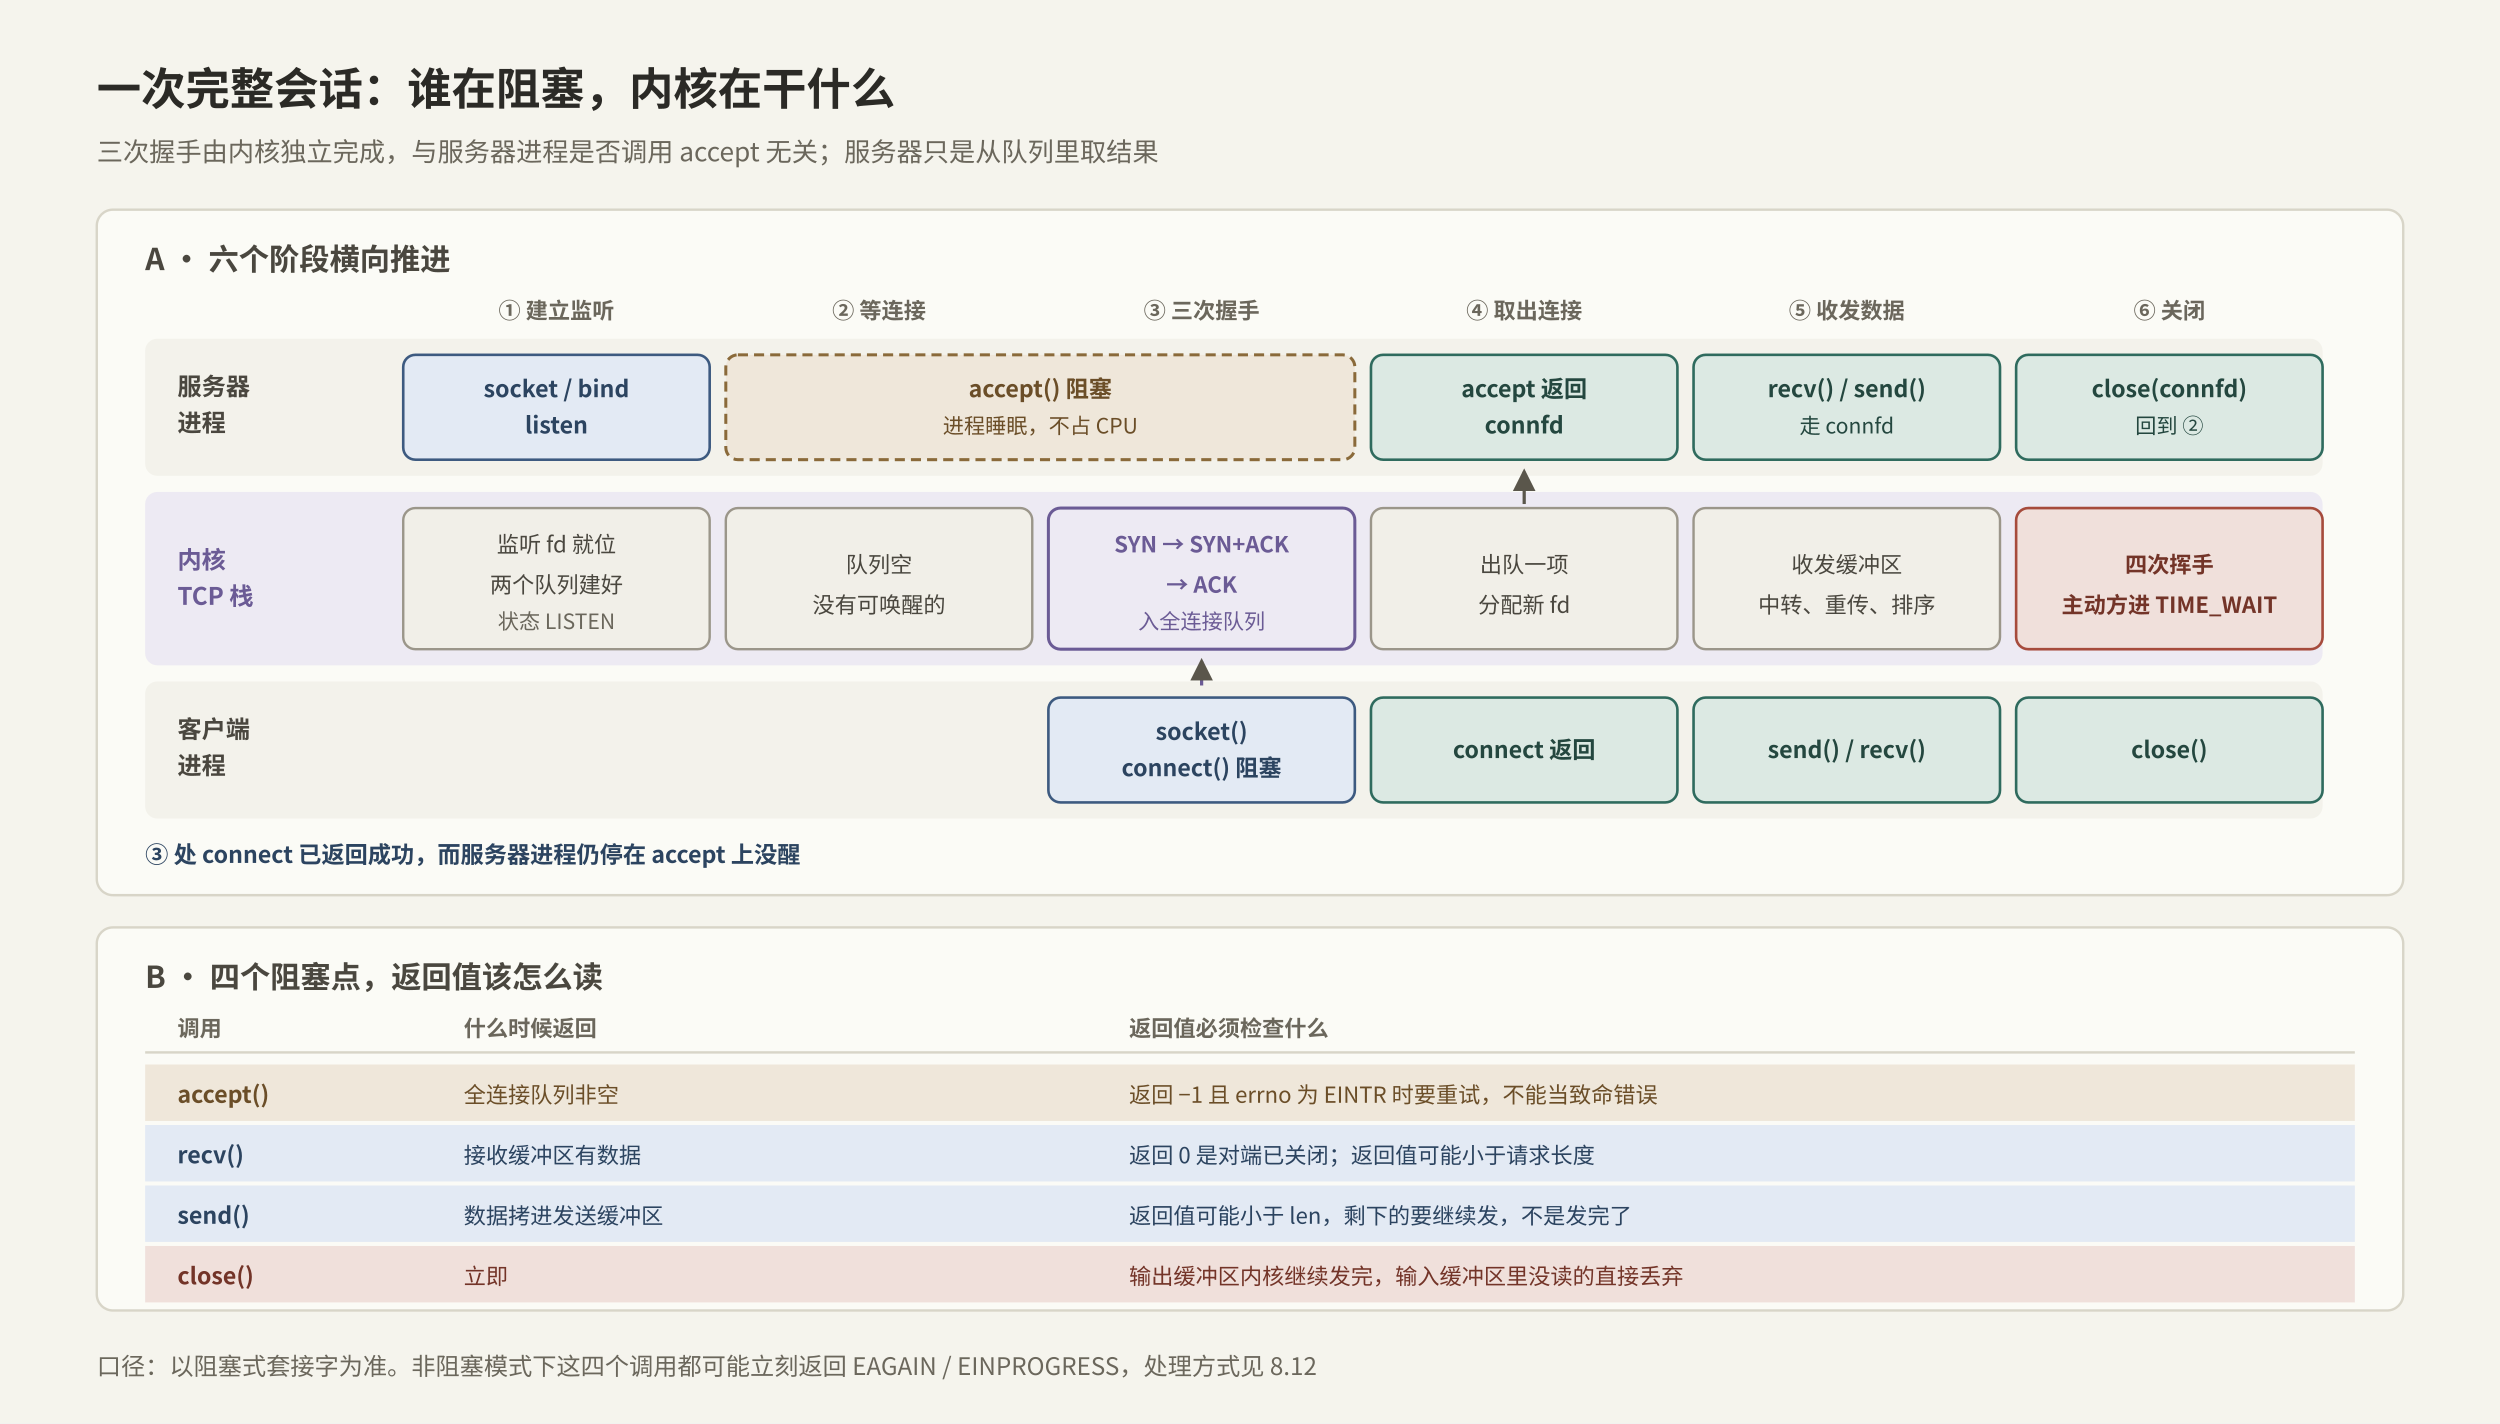
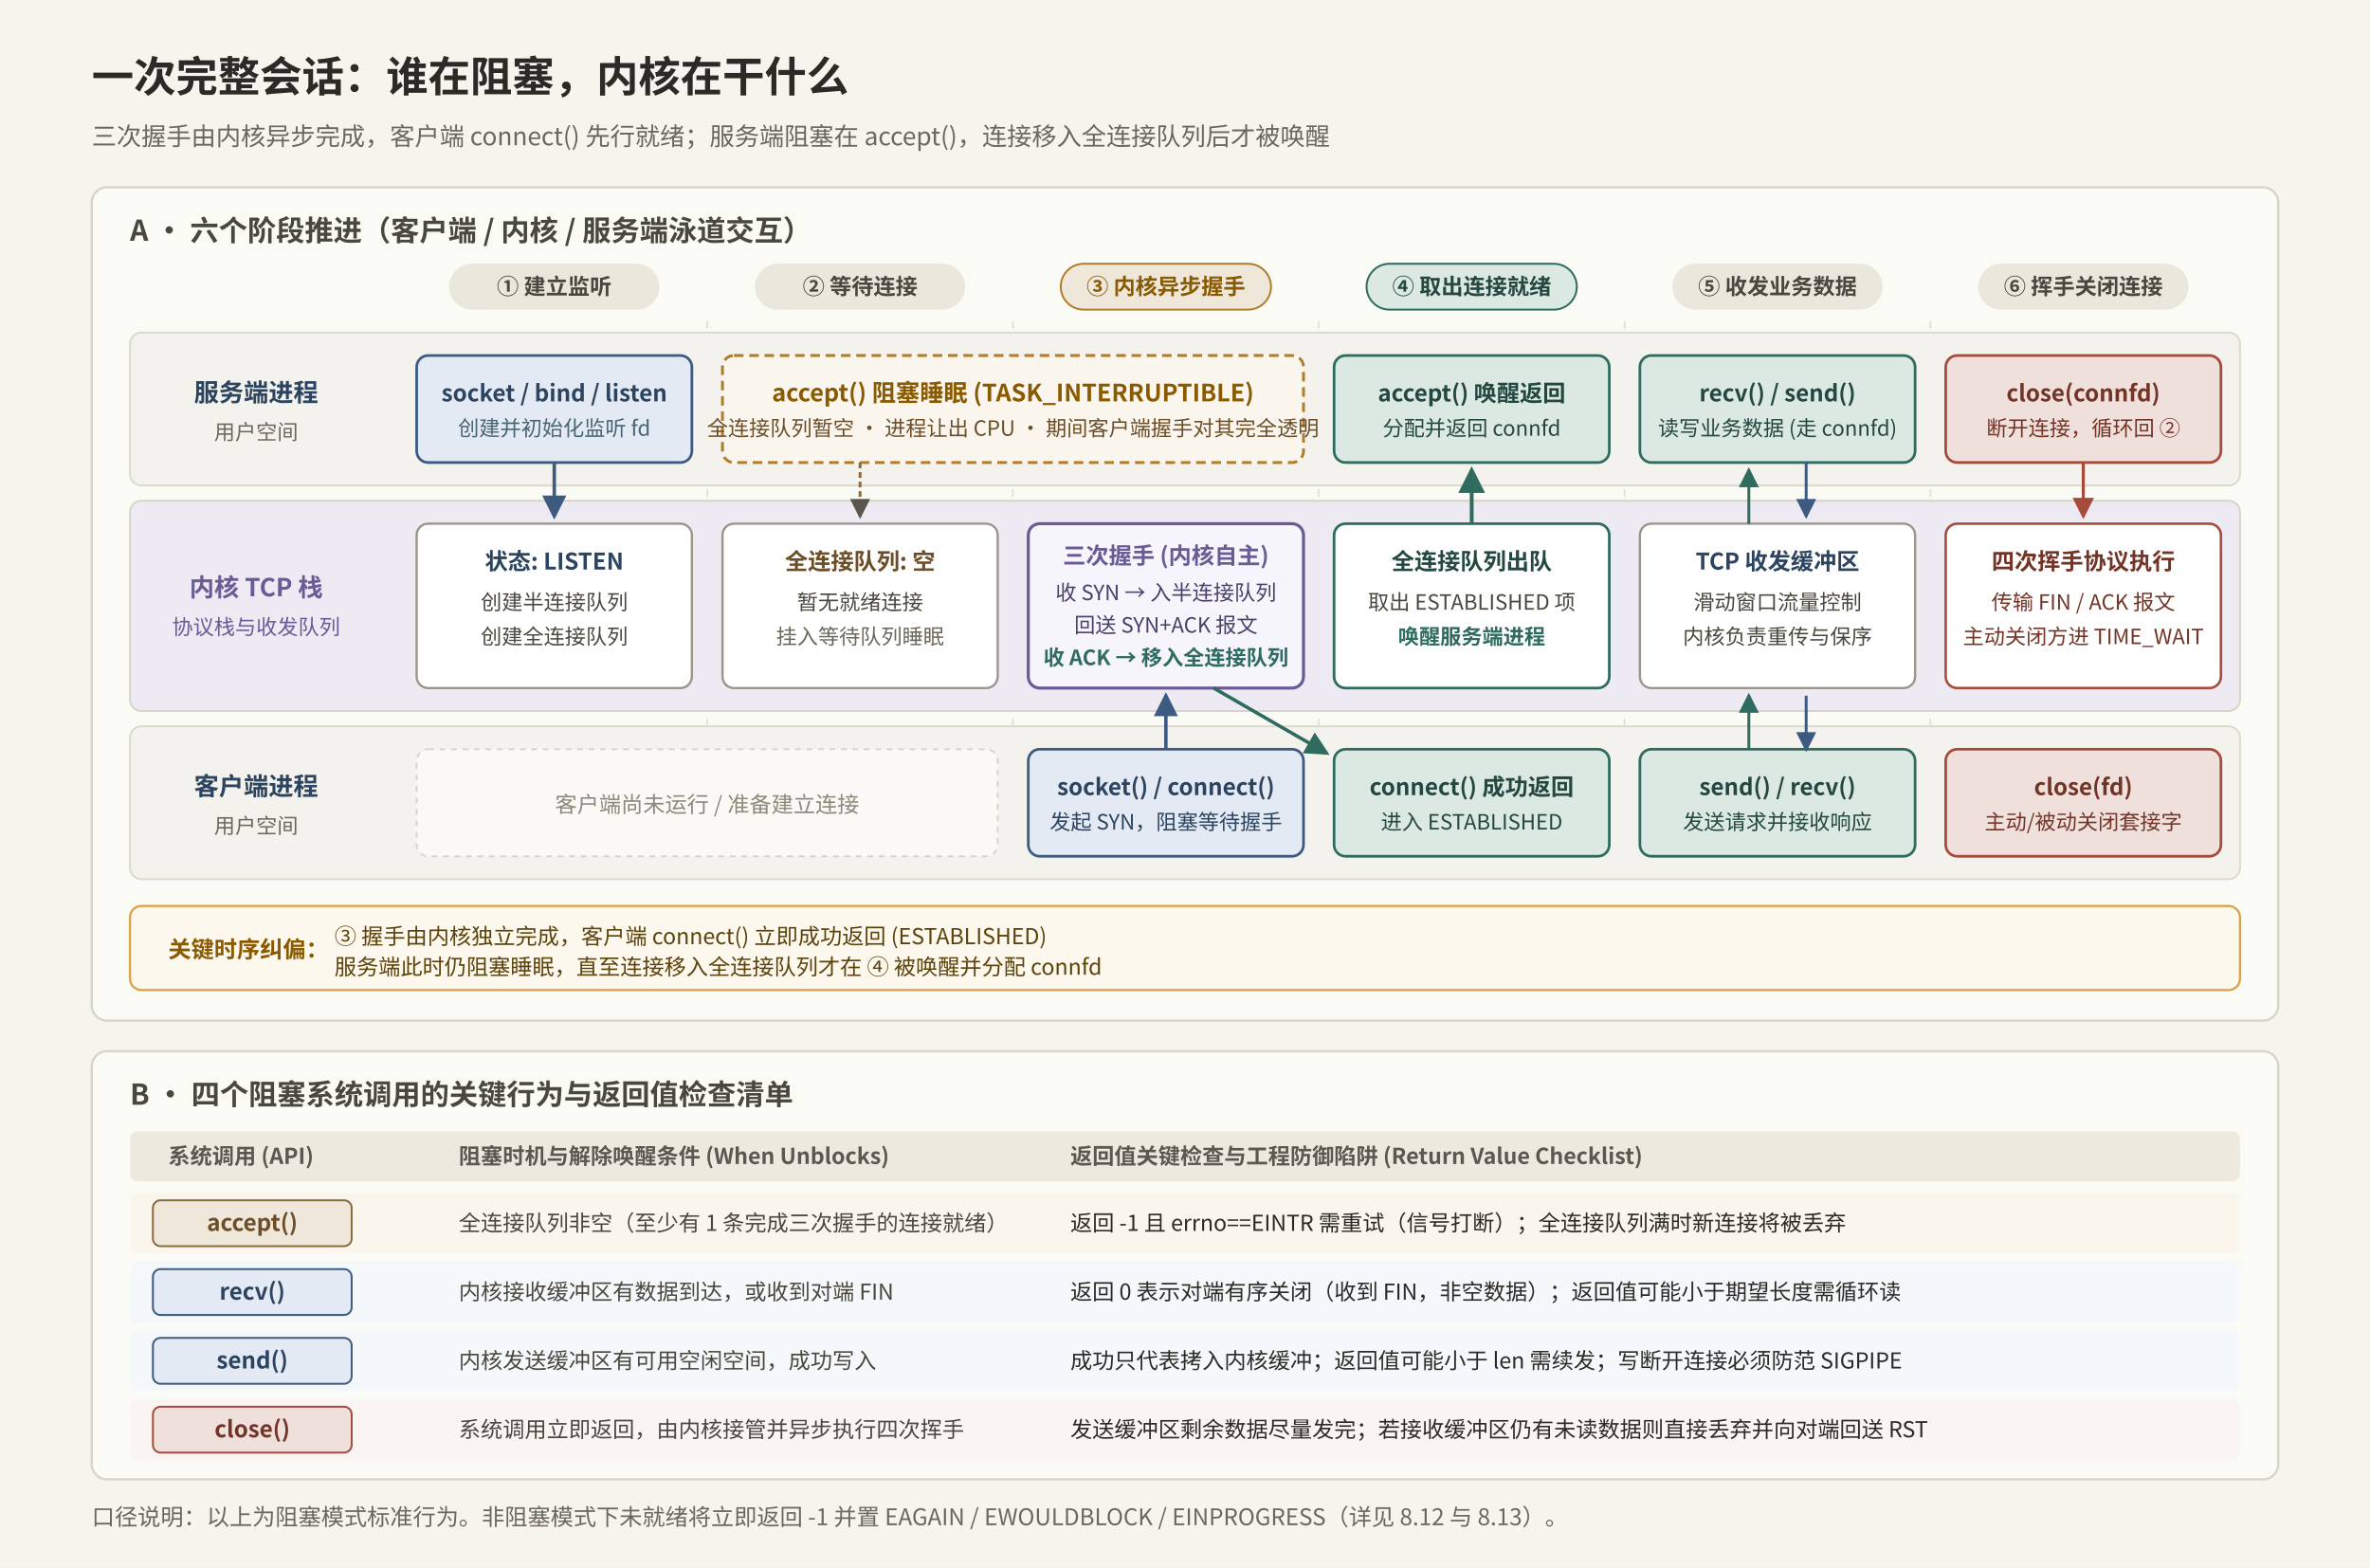
- <svg xmlns="http://www.w3.org/2000/svg" viewBox="0 0 1240 706" font-family="'PingFang SC','Hiragino Sans GB','Microsoft YaHei','Noto Sans CJK SC',sans-serif">
+ <svg xmlns="http://www.w3.org/2000/svg" viewBox="0 0 1240 820" font-family="'PingFang SC','Hiragino Sans GB','Microsoft YaHei','Noto Sans CJK SC',sans-serif">
  <defs>
    <marker id="arr" viewBox="0 0 10 10" refX="8.5" refY="5" markerWidth="7" markerHeight="7" orient="auto-start-reverse">
      <path d="M0,0 L10,5 L0,10 z" fill="#5A564B" />
    </marker>
+     <marker id="arr-blue" viewBox="0 0 10 10" refX="8.5" refY="5" markerWidth="7" markerHeight="7" orient="auto-start-reverse">
+       <path d="M0,0 L10,5 L0,10 z" fill="#3D5A80" />
+     </marker>
+     <marker id="arr-green" viewBox="0 0 10 10" refX="8.5" refY="5" markerWidth="7" markerHeight="7" orient="auto-start-reverse">
+       <path d="M0,0 L10,5 L0,10 z" fill="#2F6B5E" />
+     </marker>
+     <marker id="arr-red" viewBox="0 0 10 10" refX="8.5" refY="5" markerWidth="7" markerHeight="7" orient="auto-start-reverse">
+       <path d="M0,0 L10,5 L0,10 z" fill="#A64B3C" />
+     </marker>
  </defs>
-   <rect x="0" y="0" width="1240" height="706" fill="rgb(245, 244, 237)" />
-   <text x="48" y="52" font-size="22" font-weight="700" fill="#2B2A26">一次完整会话：谁在阻塞，内核在干什么</text>
-   <text x="48" y="80" font-size="13" fill="#6B675C">三次握手由内核独立完成，与服务器进程是否调用 accept 无关；服务器只是从队列里取结果</text>
-   <rect x="48" y="104" width="1144" height="340" rx="8" fill="#FBFBF6" stroke="#D8D5C8" stroke-width="1.2" />
-   <text x="72" y="134" font-size="15" font-weight="700" fill="#4A473F">A · 六个阶段横向推进</text>
-   <text x="276" y="158" font-size="11" font-weight="700" fill="#6B675C" text-anchor="middle">① 建立监听</text>
-   <text x="436" y="158" font-size="11" font-weight="700" fill="#6B675C" text-anchor="middle">② 等连接</text>
-   <text x="596" y="158" font-size="11" font-weight="700" fill="#6B675C" text-anchor="middle">③ 三次握手</text>
-   <text x="756" y="158" font-size="11" font-weight="700" fill="#6B675C" text-anchor="middle">④ 取出连接</text>
-   <text x="916" y="158" font-size="11" font-weight="700" fill="#6B675C" text-anchor="middle">⑤ 收发数据</text>
-   <text x="1076" y="158" font-size="11" font-weight="700" fill="#6B675C" text-anchor="middle">⑥ 关闭</text>
-   <rect x="72" y="168" width="1080" height="68" rx="6" fill="#F3F2EB" />
-   <text x="88" y="196" font-size="12" font-weight="700" fill="#4A473F">服务器</text>
-   <text x="88" y="214" font-size="12" font-weight="700" fill="#4A473F">进程</text>
-   <rect x="200" y="176" width="152" height="52" rx="6" fill="#E3EAF4" stroke="#3D5A80" stroke-width="1.3" />
-   <text x="276" y="197" font-size="11.5" font-weight="700" fill="#2C4460" text-anchor="middle">socket / bind</text>
-   <text x="276" y="215" font-size="11.5" font-weight="700" fill="#2C4460" text-anchor="middle">listen</text>
-   <rect x="360" y="176" width="312" height="52" rx="6" fill="#EFE7DA" stroke="#8A6A3A" stroke-width="1.5" stroke-dasharray="5 3" />
-   <text x="516" y="197" font-size="11.5" font-weight="700" fill="#6B4E28" text-anchor="middle">accept() 阻塞</text>
-   <text x="516" y="215" font-size="10.5" fill="#6B4E28" text-anchor="middle">进程睡眠，不占 CPU</text>
-   <rect x="680" y="176" width="152" height="52" rx="6" fill="#DCE9E3" stroke="#2F6B5E" stroke-width="1.3" />
-   <text x="756" y="197" font-size="11.5" font-weight="700" fill="#24473F" text-anchor="middle">accept 返回</text>
-   <text x="756" y="215" font-size="11.5" font-weight="700" fill="#24473F" text-anchor="middle">connfd</text>
-   <rect x="840" y="176" width="152" height="52" rx="6" fill="#DCE9E3" stroke="#2F6B5E" stroke-width="1.3" />
-   <text x="916" y="197" font-size="11.5" font-weight="700" fill="#24473F" text-anchor="middle">recv() / send()</text>
-   <text x="916" y="215" font-size="10.5" fill="#24473F" text-anchor="middle">走 connfd</text>
-   <rect x="1000" y="176" width="152" height="52" rx="6" fill="#DCE9E3" stroke="#2F6B5E" stroke-width="1.3" />
-   <text x="1076" y="197" font-size="11.5" font-weight="700" fill="#24473F" text-anchor="middle">close(connfd)</text>
-   <text x="1076" y="215" font-size="10.5" fill="#24473F" text-anchor="middle">回到 ②</text>
-   <rect x="72" y="244" width="1080" height="86" rx="6" fill="#EDEAF3" />
-   <text x="88" y="282" font-size="12" font-weight="700" fill="#6B5B95">内核</text>
-   <text x="88" y="300" font-size="12" font-weight="700" fill="#6B5B95">TCP 栈</text>
-   <rect x="200" y="252" width="152" height="70" rx="6" fill="#F1EFE8" stroke="#9B968A" stroke-width="1.2" />
-   <text x="276" y="274" font-size="11" fill="#4A473F" text-anchor="middle">监听 fd 就位</text>
-   <text x="276" y="294" font-size="11" fill="#4A473F" text-anchor="middle">两个队列建好</text>
-   <text x="276" y="312" font-size="10.5" fill="#6B675C" text-anchor="middle">状态 LISTEN</text>
-   <rect x="360" y="252" width="152" height="70" rx="6" fill="#F1EFE8" stroke="#9B968A" stroke-width="1.2" />
-   <text x="436" y="284" font-size="11" fill="#4A473F" text-anchor="middle">队列空</text>
-   <text x="436" y="304" font-size="11" fill="#4A473F" text-anchor="middle">没有可唤醒的</text>
-   <rect x="520" y="252" width="152" height="70" rx="6" fill="#EDEAF3" stroke="#6B5B95" stroke-width="1.5" />
-   <text x="596" y="274" font-size="11" font-weight="700" fill="#6B5B95" text-anchor="middle">SYN → SYN+ACK</text>
-   <text x="596" y="294" font-size="11" font-weight="700" fill="#6B5B95" text-anchor="middle">→ ACK</text>
-   <text x="596" y="312" font-size="10.5" fill="#6B5B95" text-anchor="middle">入全连接队列</text>
-   <rect x="680" y="252" width="152" height="70" rx="6" fill="#F1EFE8" stroke="#9B968A" stroke-width="1.2" />
-   <text x="756" y="284" font-size="11" fill="#4A473F" text-anchor="middle">出队一项</text>
-   <text x="756" y="304" font-size="11" fill="#4A473F" text-anchor="middle">分配新 fd</text>
-   <rect x="840" y="252" width="152" height="70" rx="6" fill="#F1EFE8" stroke="#9B968A" stroke-width="1.2" />
-   <text x="916" y="284" font-size="11" fill="#4A473F" text-anchor="middle">收发缓冲区</text>
-   <text x="916" y="304" font-size="11" fill="#4A473F" text-anchor="middle">中转、重传、排序</text>
-   <rect x="1000" y="252" width="152" height="70" rx="6" fill="#F0E0DB" stroke="#A64B3C" stroke-width="1.3" />
-   <text x="1076" y="284" font-size="11" font-weight="700" fill="#733428" text-anchor="middle">四次挥手</text>
-   <text x="1076" y="304" font-size="11" font-weight="700" fill="#733428" text-anchor="middle">主动方进 TIME_WAIT</text>
-   <rect x="72" y="338" width="1080" height="68" rx="6" fill="#F3F2EB" />
-   <text x="88" y="366" font-size="12" font-weight="700" fill="#4A473F">客户端</text>
-   <text x="88" y="384" font-size="12" font-weight="700" fill="#4A473F">进程</text>
-   <rect x="520" y="346" width="152" height="52" rx="6" fill="#E3EAF4" stroke="#3D5A80" stroke-width="1.3" />
-   <text x="596" y="367" font-size="11.5" font-weight="700" fill="#2C4460" text-anchor="middle">socket()</text>
-   <text x="596" y="385" font-size="11.5" font-weight="700" fill="#2C4460" text-anchor="middle">connect() 阻塞</text>
-   <rect x="680" y="346" width="152" height="52" rx="6" fill="#DCE9E3" stroke="#2F6B5E" stroke-width="1.3" />
-   <text x="756" y="376" font-size="11.5" font-weight="700" fill="#24473F" text-anchor="middle">connect 返回</text>
-   <rect x="840" y="346" width="152" height="52" rx="6" fill="#DCE9E3" stroke="#2F6B5E" stroke-width="1.3" />
-   <text x="916" y="376" font-size="11.5" font-weight="700" fill="#24473F" text-anchor="middle">send() / recv()</text>
-   <rect x="1000" y="346" width="152" height="52" rx="6" fill="#DCE9E3" stroke="#2F6B5E" stroke-width="1.3" />
-   <text x="1076" y="376" font-size="11.5" font-weight="700" fill="#24473F" text-anchor="middle">close()</text>
-   <path d="M596 340 L596 328" stroke="#6B5B95" stroke-width="1.6" marker-end="url(#arr)" />
-   <path d="M756 250 L756 234" stroke="#5A564B" stroke-width="1.6" marker-end="url(#arr)" />
-   <text x="72" y="428" font-size="11.5" font-weight="700" fill="#2C4460">③ 处 connect 已返回成功，而服务器进程仍停在 accept 上没醒</text>
-   <rect x="48" y="460" width="1144" height="190" rx="8" fill="#FBFBF6" stroke="#D8D5C8" stroke-width="1.2" />
-   <text x="72" y="490" font-size="15" font-weight="700" fill="#4A473F">B · 四个阻塞点，返回值该怎么读</text>
-   <text x="88" y="514" font-size="11" font-weight="700" fill="#6B675C">调用</text>
-   <text x="230" y="514" font-size="11" font-weight="700" fill="#6B675C">什么时候返回</text>
-   <text x="560" y="514" font-size="11" font-weight="700" fill="#6B675C">返回值必须检查什么</text>
-   <path d="M72 522 L1168 522" stroke="#D8D5C8" stroke-width="1.2" />
-   <rect x="72" y="528" width="1096" height="28" fill="#EFE7DA" />
-   <text x="88" y="547" font-size="11.5" font-weight="700" fill="#6B4E28">accept()</text>
-   <text x="230" y="547" font-size="11" fill="#6B4E28">全连接队列非空</text>
-   <text x="560" y="547" font-size="11" fill="#6B4E28">返回 −1 且 errno 为 EINTR 时要重试，不能当致命错误</text>
-   <rect x="72" y="558" width="1096" height="28" fill="#E3EAF4" />
-   <text x="88" y="577" font-size="11.5" font-weight="700" fill="#2C4460">recv()</text>
-   <text x="230" y="577" font-size="11" fill="#2C4460">接收缓冲区有数据</text>
-   <text x="560" y="577" font-size="11" fill="#2C4460">返回 0 是对端已关闭；返回值可能小于请求长度</text>
-   <rect x="72" y="588" width="1096" height="28" fill="#E3EAF4" />
-   <text x="88" y="607" font-size="11.5" font-weight="700" fill="#2C4460">send()</text>
-   <text x="230" y="607" font-size="11" fill="#2C4460">数据拷进发送缓冲区</text>
-   <text x="560" y="607" font-size="11" fill="#2C4460">返回值可能小于 len，剩下的要继续发，不是发完了</text>
-   <rect x="72" y="618" width="1096" height="28" fill="#F0E0DB" />
-   <text x="88" y="637" font-size="11.5" font-weight="700" fill="#733428">close()</text>
-   <text x="230" y="637" font-size="11" fill="#733428">立即</text>
-   <text x="560" y="637" font-size="11" fill="#733428">输出缓冲区内核继续发完，输入缓冲区里没读的直接丢弃</text>
-   <text x="48" y="682" font-size="12" fill="#6B675C">口径：以阻塞式套接字为准。非阻塞模式下这四个调用都可能立刻返回 EAGAIN / EINPROGRESS，处理方式见 8.12</text>
+   <rect x="0" y="0" width="1240" height="820" fill="rgb(245, 244, 237)" />
+   <text x="48" y="48" font-size="22" font-weight="700" fill="#2B2A26">一次完整会话：谁在阻塞，内核在干什么</text>
+   <text x="48" y="76" font-size="13" fill="#6B675C">三次握手由内核异步完成，客户端 connect() 先行就绪；服务端阻塞在 accept()，连接移入全连接队列后才被唤醒</text>
+   <rect x="48" y="98" width="1144" height="436" rx="8" fill="#FBFBF6" stroke="#D8D5C8" stroke-width="1.2" />
+   <text x="68" y="126" font-size="15" font-weight="700" fill="#4A473F">A · 六个阶段推进（客户端 / 内核 / 服务端泳道交互）</text>
+   <rect x="235" y="138" width="110" height="24" rx="12" fill="#EAE7DC" />
+   <text x="290" y="154" font-size="11.5" font-weight="700" fill="#4A473F" text-anchor="middle">① 建立监听</text>
+   <rect x="395" y="138" width="110" height="24" rx="12" fill="#EAE7DC" />
+   <text x="450" y="154" font-size="11.5" font-weight="700" fill="#4A473F" text-anchor="middle">② 等待连接</text>
+   <rect x="555" y="138" width="110" height="24" rx="12" fill="#EFE7DA" stroke="#B07D2B" stroke-width="1" />
+   <text x="610" y="154" font-size="11.5" font-weight="700" fill="#8A5A00" text-anchor="middle">③ 内核异步握手</text>
+   <rect x="715" y="138" width="110" height="24" rx="12" fill="#DCE9E3" stroke="#2F6B5E" stroke-width="1" />
+   <text x="770" y="154" font-size="11.5" font-weight="700" fill="#24473F" text-anchor="middle">④ 取出连接就绪</text>
+   <rect x="875" y="138" width="110" height="24" rx="12" fill="#EAE7DC" />
+   <text x="930" y="154" font-size="11.5" font-weight="700" fill="#4A473F" text-anchor="middle">⑤ 收发业务数据</text>
+   <rect x="1035" y="138" width="110" height="24" rx="12" fill="#EAE7DC" />
+   <text x="1090" y="154" font-size="11.5" font-weight="700" fill="#4A473F" text-anchor="middle">⑥ 挥手关闭连接</text>
+   <line x1="370" y1="168" x2="370" y2="462" stroke="#E5E2D6" stroke-width="1" stroke-dasharray="4 4" />
+   <line x1="530" y1="168" x2="530" y2="462" stroke="#E5E2D6" stroke-width="1" stroke-dasharray="4 4" />
+   <line x1="690" y1="168" x2="690" y2="462" stroke="#E5E2D6" stroke-width="1" stroke-dasharray="4 4" />
+   <line x1="850" y1="168" x2="850" y2="462" stroke="#E5E2D6" stroke-width="1" stroke-dasharray="4 4" />
+   <line x1="1010" y1="168" x2="1010" y2="462" stroke="#E5E2D6" stroke-width="1" stroke-dasharray="4 4" />
+   <rect x="68" y="174" width="1104" height="80" rx="6" fill="#F4F2EC" stroke="#DCD9CD" stroke-width="1" />
+   <text x="134" y="210" font-size="13" font-weight="700" fill="#2C4460" text-anchor="middle">服务端进程</text>
+   <text x="134" y="230" font-size="11" fill="#6B675C" text-anchor="middle">用户空间</text>
+   <rect x="218" y="186" width="144" height="56" rx="6" fill="#E3EAF4" stroke="#3D5A80" stroke-width="1.4" />
+   <text x="290" y="210" font-size="12" font-weight="700" fill="#2C4460" text-anchor="middle">socket / bind / listen</text>
+   <text x="290" y="228" font-size="11" fill="#4A6572" text-anchor="middle">创建并初始化监听 fd</text>
+   <rect x="378" y="186" width="304" height="56" rx="6" fill="#FAF6EE" stroke="#B07D2B" stroke-width="1.5" stroke-dasharray="5 3" />
+   <text x="530" y="210" font-size="12.5" font-weight="700" fill="#8A5A00" text-anchor="middle">accept() 阻塞睡眠 (TASK_INTERRUPTIBLE)</text>
+   <text x="530" y="228" font-size="11" fill="#6B4E28" text-anchor="middle">全连接队列暂空 · 进程让出 CPU · 期间客户端握手对其完全透明</text>
+   <rect x="698" y="186" width="144" height="56" rx="6" fill="#DCE9E3" stroke="#2F6B5E" stroke-width="1.4" />
+   <text x="770" y="210" font-size="12" font-weight="700" fill="#24473F" text-anchor="middle">accept() 唤醒返回</text>
+   <text x="770" y="228" font-size="11" fill="#24473F" text-anchor="middle">分配并返回 connfd</text>
+   <rect x="858" y="186" width="144" height="56" rx="6" fill="#DCE9E3" stroke="#2F6B5E" stroke-width="1.4" />
+   <text x="930" y="210" font-size="12" font-weight="700" fill="#24473F" text-anchor="middle">recv() / send()</text>
+   <text x="930" y="228" font-size="11" fill="#24473F" text-anchor="middle">读写业务数据 (走 connfd)</text>
+   <rect x="1018" y="186" width="144" height="56" rx="6" fill="#F0E0DB" stroke="#A64B3C" stroke-width="1.4" />
+   <text x="1090" y="210" font-size="12" font-weight="700" fill="#733428" text-anchor="middle">close(connfd)</text>
+   <text x="1090" y="228" font-size="11" fill="#733428" text-anchor="middle">断开连接，循环回 ②</text>
+   <rect x="68" y="262" width="1104" height="110" rx="6" fill="#EDEAF3" stroke="#D8D5C8" stroke-width="1" />
+   <text x="134" y="312" font-size="13" font-weight="700" fill="#6B5B95" text-anchor="middle">内核 TCP 栈</text>
+   <text x="134" y="332" font-size="11" fill="#6B5B95" text-anchor="middle">协议栈与收发队列</text>
+   <rect x="218" y="274" width="144" height="86" rx="6" fill="#FFFFFF" stroke="#9B968A" stroke-width="1.2" />
+   <text x="290" y="298" font-size="12" font-weight="700" fill="#2C4460" text-anchor="middle">状态: LISTEN</text>
+   <text x="290" y="319" font-size="11" fill="#4A473F" text-anchor="middle">创建半连接队列</text>
+   <text x="290" y="337" font-size="11" fill="#4A473F" text-anchor="middle">创建全连接队列</text>
+   <rect x="378" y="274" width="144" height="86" rx="6" fill="#FFFFFF" stroke="#9B968A" stroke-width="1.2" />
+   <text x="450" y="298" font-size="12" font-weight="700" fill="#6B4E28" text-anchor="middle">全连接队列: 空</text>
+   <text x="450" y="319" font-size="11" fill="#4A473F" text-anchor="middle">暂无就绪连接</text>
+   <text x="450" y="337" font-size="11" fill="#6B675C" text-anchor="middle">挂入等待队列睡眠</text>
+   <rect x="538" y="274" width="144" height="86" rx="6" fill="#F7F5FC" stroke="#6B5B95" stroke-width="1.6" />
+   <text x="610" y="295" font-size="12" font-weight="700" fill="#6B5B95" text-anchor="middle">三次握手 (内核自主)</text>
+   <text x="610" y="314" font-size="11" fill="#4A3F68" text-anchor="middle">收 SYN → 入半连接队列</text>
+   <text x="610" y="331" font-size="11" fill="#4A3F68" text-anchor="middle">回送 SYN+ACK 报文</text>
+   <text x="610" y="348" font-size="11" font-weight="700" fill="#2F6B5E" text-anchor="middle">收 ACK → 移入全连接队列</text>
+   <rect x="698" y="274" width="144" height="86" rx="6" fill="#FFFFFF" stroke="#2F6B5E" stroke-width="1.4" />
+   <text x="770" y="298" font-size="12" font-weight="700" fill="#24473F" text-anchor="middle">全连接队列出队</text>
+   <text x="770" y="319" font-size="11" fill="#4A473F" text-anchor="middle">取出 ESTABLISHED 项</text>
+   <text x="770" y="337" font-size="11" font-weight="700" fill="#2F6B5E" text-anchor="middle">唤醒服务端进程</text>
+   <rect x="858" y="274" width="144" height="86" rx="6" fill="#FFFFFF" stroke="#9B968A" stroke-width="1.2" />
+   <text x="930" y="298" font-size="12" font-weight="700" fill="#2C4460" text-anchor="middle">TCP 收发缓冲区</text>
+   <text x="930" y="319" font-size="11" fill="#4A473F" text-anchor="middle">滑动窗口流量控制</text>
+   <text x="930" y="337" font-size="11" fill="#4A473F" text-anchor="middle">内核负责重传与保序</text>
+   <rect x="1018" y="274" width="144" height="86" rx="6" fill="#FFFFFF" stroke="#A64B3C" stroke-width="1.3" />
+   <text x="1090" y="298" font-size="12" font-weight="700" fill="#733428" text-anchor="middle">四次挥手协议执行</text>
+   <text x="1090" y="319" font-size="11" fill="#733428" text-anchor="middle">传输 FIN / ACK 报文</text>
+   <text x="1090" y="337" font-size="11" fill="#733428" text-anchor="middle">主动关闭方进 TIME_WAIT</text>
+   <rect x="68" y="380" width="1104" height="80" rx="6" fill="#F4F2EC" stroke="#DCD9CD" stroke-width="1" />
+   <text x="134" y="416" font-size="13" font-weight="700" fill="#2C4460" text-anchor="middle">客户端进程</text>
+   <text x="134" y="436" font-size="11" fill="#6B675C" text-anchor="middle">用户空间</text>
+   <rect x="218" y="392" width="304" height="56" rx="6" fill="#FAF9F5" stroke="#D8D5C8" stroke-dasharray="3 3" />
+   <text x="370" y="425" font-size="11.5" fill="#8C887B" text-anchor="middle">客户端尚未运行 / 准备建立连接</text>
+   <rect x="538" y="392" width="144" height="56" rx="6" fill="#E3EAF4" stroke="#3D5A80" stroke-width="1.4" />
+   <text x="610" y="416" font-size="12" font-weight="700" fill="#2C4460" text-anchor="middle">socket() / connect()</text>
+   <text x="610" y="434" font-size="11" fill="#2C4460" text-anchor="middle">发起 SYN，阻塞等待握手</text>
+   <rect x="698" y="392" width="144" height="56" rx="6" fill="#DCE9E3" stroke="#2F6B5E" stroke-width="1.4" />
+   <text x="770" y="416" font-size="12" font-weight="700" fill="#24473F" text-anchor="middle">connect() 成功返回</text>
+   <text x="770" y="434" font-size="11" fill="#24473F" text-anchor="middle">进入 ESTABLISHED</text>
+   <rect x="858" y="392" width="144" height="56" rx="6" fill="#DCE9E3" stroke="#2F6B5E" stroke-width="1.4" />
+   <text x="930" y="416" font-size="12" font-weight="700" fill="#24473F" text-anchor="middle">send() / recv()</text>
+   <text x="930" y="434" font-size="11" fill="#24473F" text-anchor="middle">发送请求并接收响应</text>
+   <rect x="1018" y="392" width="144" height="56" rx="6" fill="#F0E0DB" stroke="#A64B3C" stroke-width="1.4" />
+   <text x="1090" y="416" font-size="12" font-weight="700" fill="#733428" text-anchor="middle">close(fd)</text>
+   <text x="1090" y="434" font-size="11" fill="#733428" text-anchor="middle">主动/被动关闭套接字</text>
+   <line x1="290" y1="242" x2="290" y2="270" stroke="#3D5A80" stroke-width="1.8" marker-end="url(#arr-blue)" />
+   <line x1="450" y1="242" x2="450" y2="270" stroke="#8A6A3A" stroke-width="1.5" stroke-dasharray="3 2" marker-end="url(#arr)" />
+   <line x1="610" y1="392" x2="610" y2="364" stroke="#3D5A80" stroke-width="1.8" marker-end="url(#arr-blue)" />
+   <path d="M635 360 L694 394" stroke="#2F6B5E" stroke-width="1.8" marker-end="url(#arr-green)" />
+   <line x1="770" y1="274" x2="770" y2="246" stroke="#2F6B5E" stroke-width="2" marker-end="url(#arr-green)" />
+   <line x1="915" y1="392" x2="915" y2="364" stroke="#2F6B5E" stroke-width="1.5" marker-end="url(#arr-green)" />
+   <line x1="915" y1="274" x2="915" y2="246" stroke="#2F6B5E" stroke-width="1.5" marker-end="url(#arr-green)" />
+   <line x1="945" y1="242" x2="945" y2="270" stroke="#3D5A80" stroke-width="1.5" marker-end="url(#arr-blue)" />
+   <line x1="945" y1="364" x2="945" y2="392" stroke="#3D5A80" stroke-width="1.5" marker-end="url(#arr-blue)" />
+   <line x1="1090" y1="242" x2="1090" y2="270" stroke="#A64B3C" stroke-width="1.6" marker-end="url(#arr-red)" />
+   <rect x="68" y="474" width="1104" height="44" rx="6" fill="#FDF8ED" stroke="#D9A74A" stroke-width="1.2" />
+   <text x="88" y="501" font-size="12" font-weight="700" fill="#8A5A00">关键时序纠偏：</text>
+   <text x="175" y="494" font-size="11.5" fill="#5C420B">③ 握手由内核独立完成，客户端 connect() 立即成功返回 (ESTABLISHED)</text>
+   <text x="175" y="510" font-size="11.5" fill="#5C420B">服务端此时仍阻塞睡眠，直至连接移入全连接队列才在 ④ 被唤醒并分配 connfd</text>
+   <rect x="48" y="550" width="1144" height="224" rx="8" fill="#FBFBF6" stroke="#D8D5C8" stroke-width="1.2" />
+   <text x="68" y="578" font-size="15" font-weight="700" fill="#4A473F">B · 四个阻塞系统调用的关键行为与返回值检查清单</text>
+   <rect x="68" y="592" width="1104" height="26" fill="#EDE9DF" rx="4" />
+   <text x="88" y="609" font-size="11.5" font-weight="700" fill="#5C574F">系统调用 (API)</text>
+   <text x="240" y="609" font-size="11.5" font-weight="700" fill="#5C574F">阻塞时机与解除唤醒条件 (When Unblocks)</text>
+   <text x="560" y="609" font-size="11.5" font-weight="700" fill="#5C574F">返回值关键检查与工程防御陷阱 (Return Value Checklist)</text>
+   <rect x="68" y="624" width="1104" height="32" fill="#FAF6EE" rx="4" />
+   <rect x="80" y="628" width="104" height="24" rx="4" fill="#EFE7DA" stroke="#8A6A3A" stroke-width="1" />
+   <text x="132" y="644" font-size="12" font-weight="700" fill="#6B4E28" text-anchor="middle">accept()</text>
+   <text x="240" y="644" font-size="11.5" fill="#4A473F">全连接队列非空（至少有 1 条完成三次握手的连接就绪）</text>
+   <text x="560" y="644" font-size="11.5" fill="#2B2A26">返回 -1 且 errno==EINTR 需重试（信号打断）；全连接队列满时新连接将被丢弃</text>
+   <rect x="68" y="660" width="1104" height="32" fill="#F4F8FA" rx="4" />
+   <rect x="80" y="664" width="104" height="24" rx="4" fill="#E3EAF4" stroke="#3D5A80" stroke-width="1" />
+   <text x="132" y="680" font-size="12" font-weight="700" fill="#2C4460" text-anchor="middle">recv()</text>
+   <text x="240" y="680" font-size="11.5" fill="#4A473F">内核接收缓冲区有数据到达，或收到对端 FIN</text>
+   <text x="560" y="680" font-size="11.5" fill="#2B2A26">返回 0 表示对端有序关闭（收到 FIN，非空数据）；返回值可能小于期望长度需循环读</text>
+   <rect x="68" y="696" width="1104" height="32" fill="#F4F8FA" rx="4" />
+   <rect x="80" y="700" width="104" height="24" rx="4" fill="#E3EAF4" stroke="#3D5A80" stroke-width="1" />
+   <text x="132" y="716" font-size="12" font-weight="700" fill="#2C4460" text-anchor="middle">send()</text>
+   <text x="240" y="716" font-size="11.5" fill="#4A473F">内核发送缓冲区有可用空闲空间，成功写入</text>
+   <text x="560" y="716" font-size="11.5" fill="#2B2A26">成功只代表拷入内核缓冲；返回值可能小于 len 需续发；写断开连接必须防范 SIGPIPE</text>
+   <rect x="68" y="732" width="1104" height="32" fill="#FAF4F2" rx="4" />
+   <rect x="80" y="736" width="104" height="24" rx="4" fill="#F0E0DB" stroke="#A64B3C" stroke-width="1" />
+   <text x="132" y="752" font-size="12" font-weight="700" fill="#733428" text-anchor="middle">close()</text>
+   <text x="240" y="752" font-size="11.5" fill="#4A473F">系统调用立即返回，由内核接管并异步执行四次挥手</text>
+   <text x="560" y="752" font-size="11.5" fill="#2B2A26">发送缓冲区剩余数据尽量发完；若接收缓冲区仍有未读数据则直接丢弃并向对端回送 RST</text>
+   <text x="48" y="798" font-size="12" fill="#6B675C">口径说明：以上为阻塞模式标准行为。非阻塞模式下未就绪将立即返回 -1 并置 EAGAIN / EWOULDBLOCK / EINPROGRESS（详见 8.12 与 8.13）。</text>
</svg>
